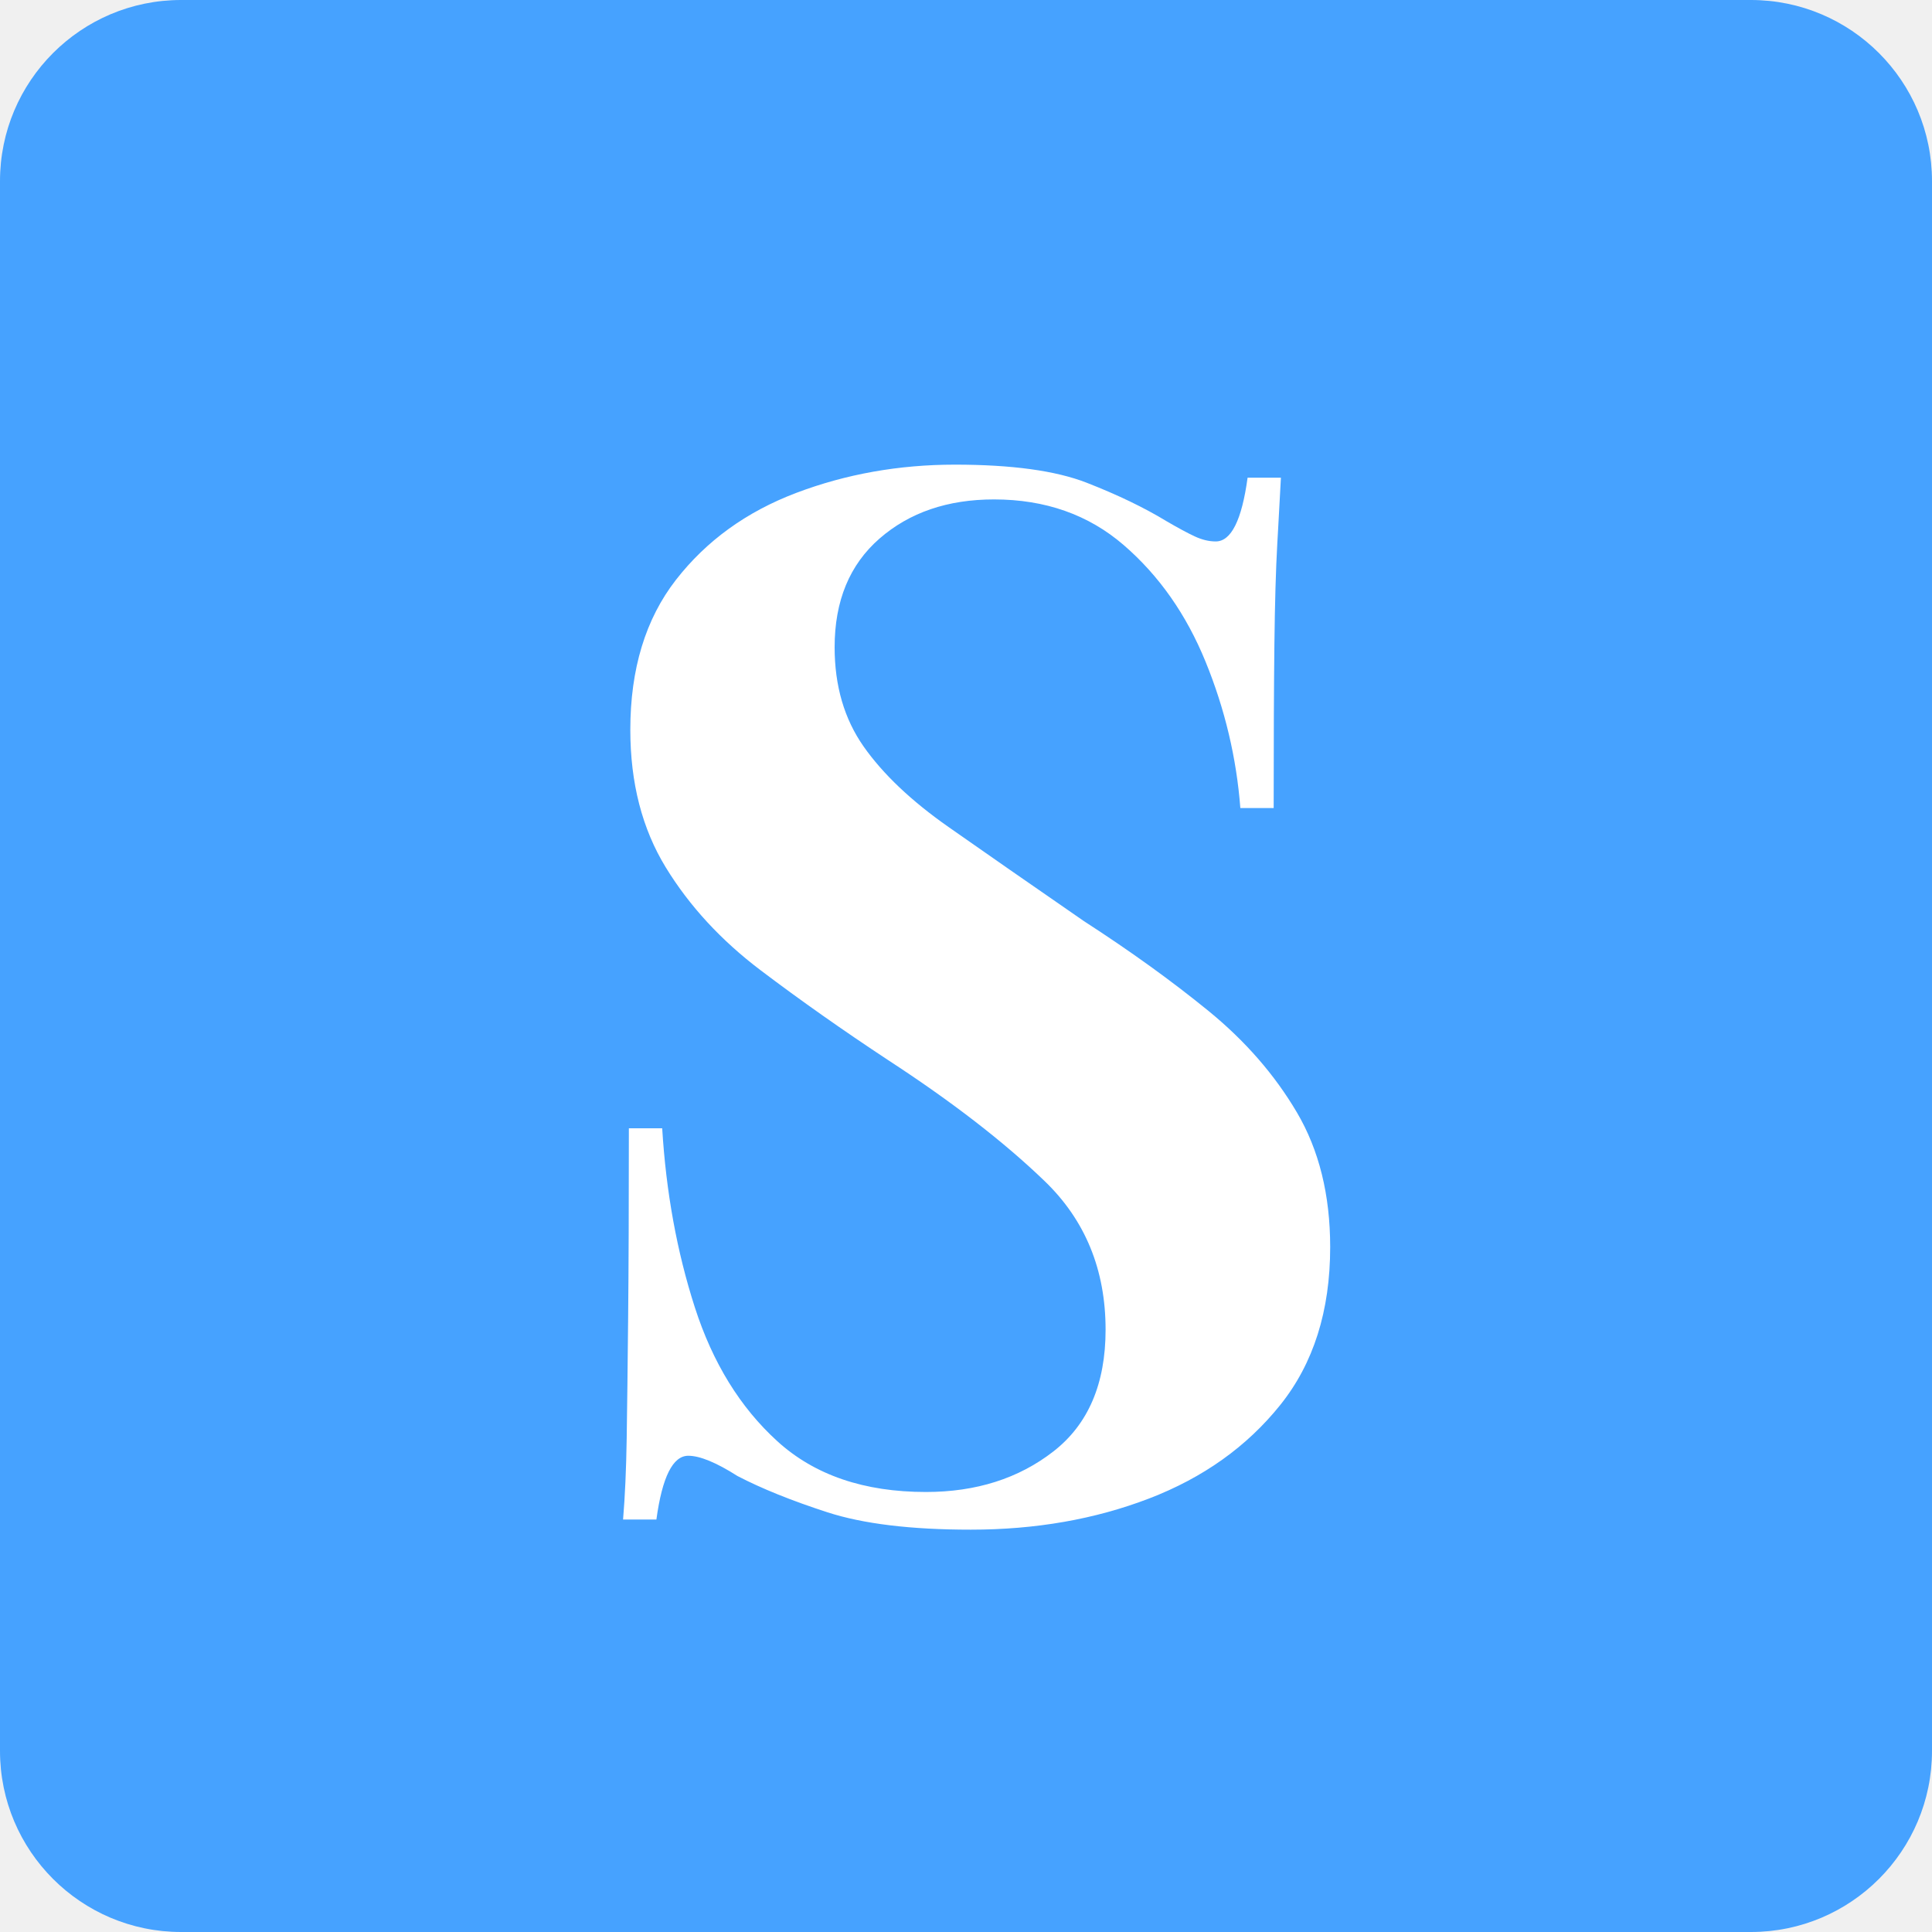
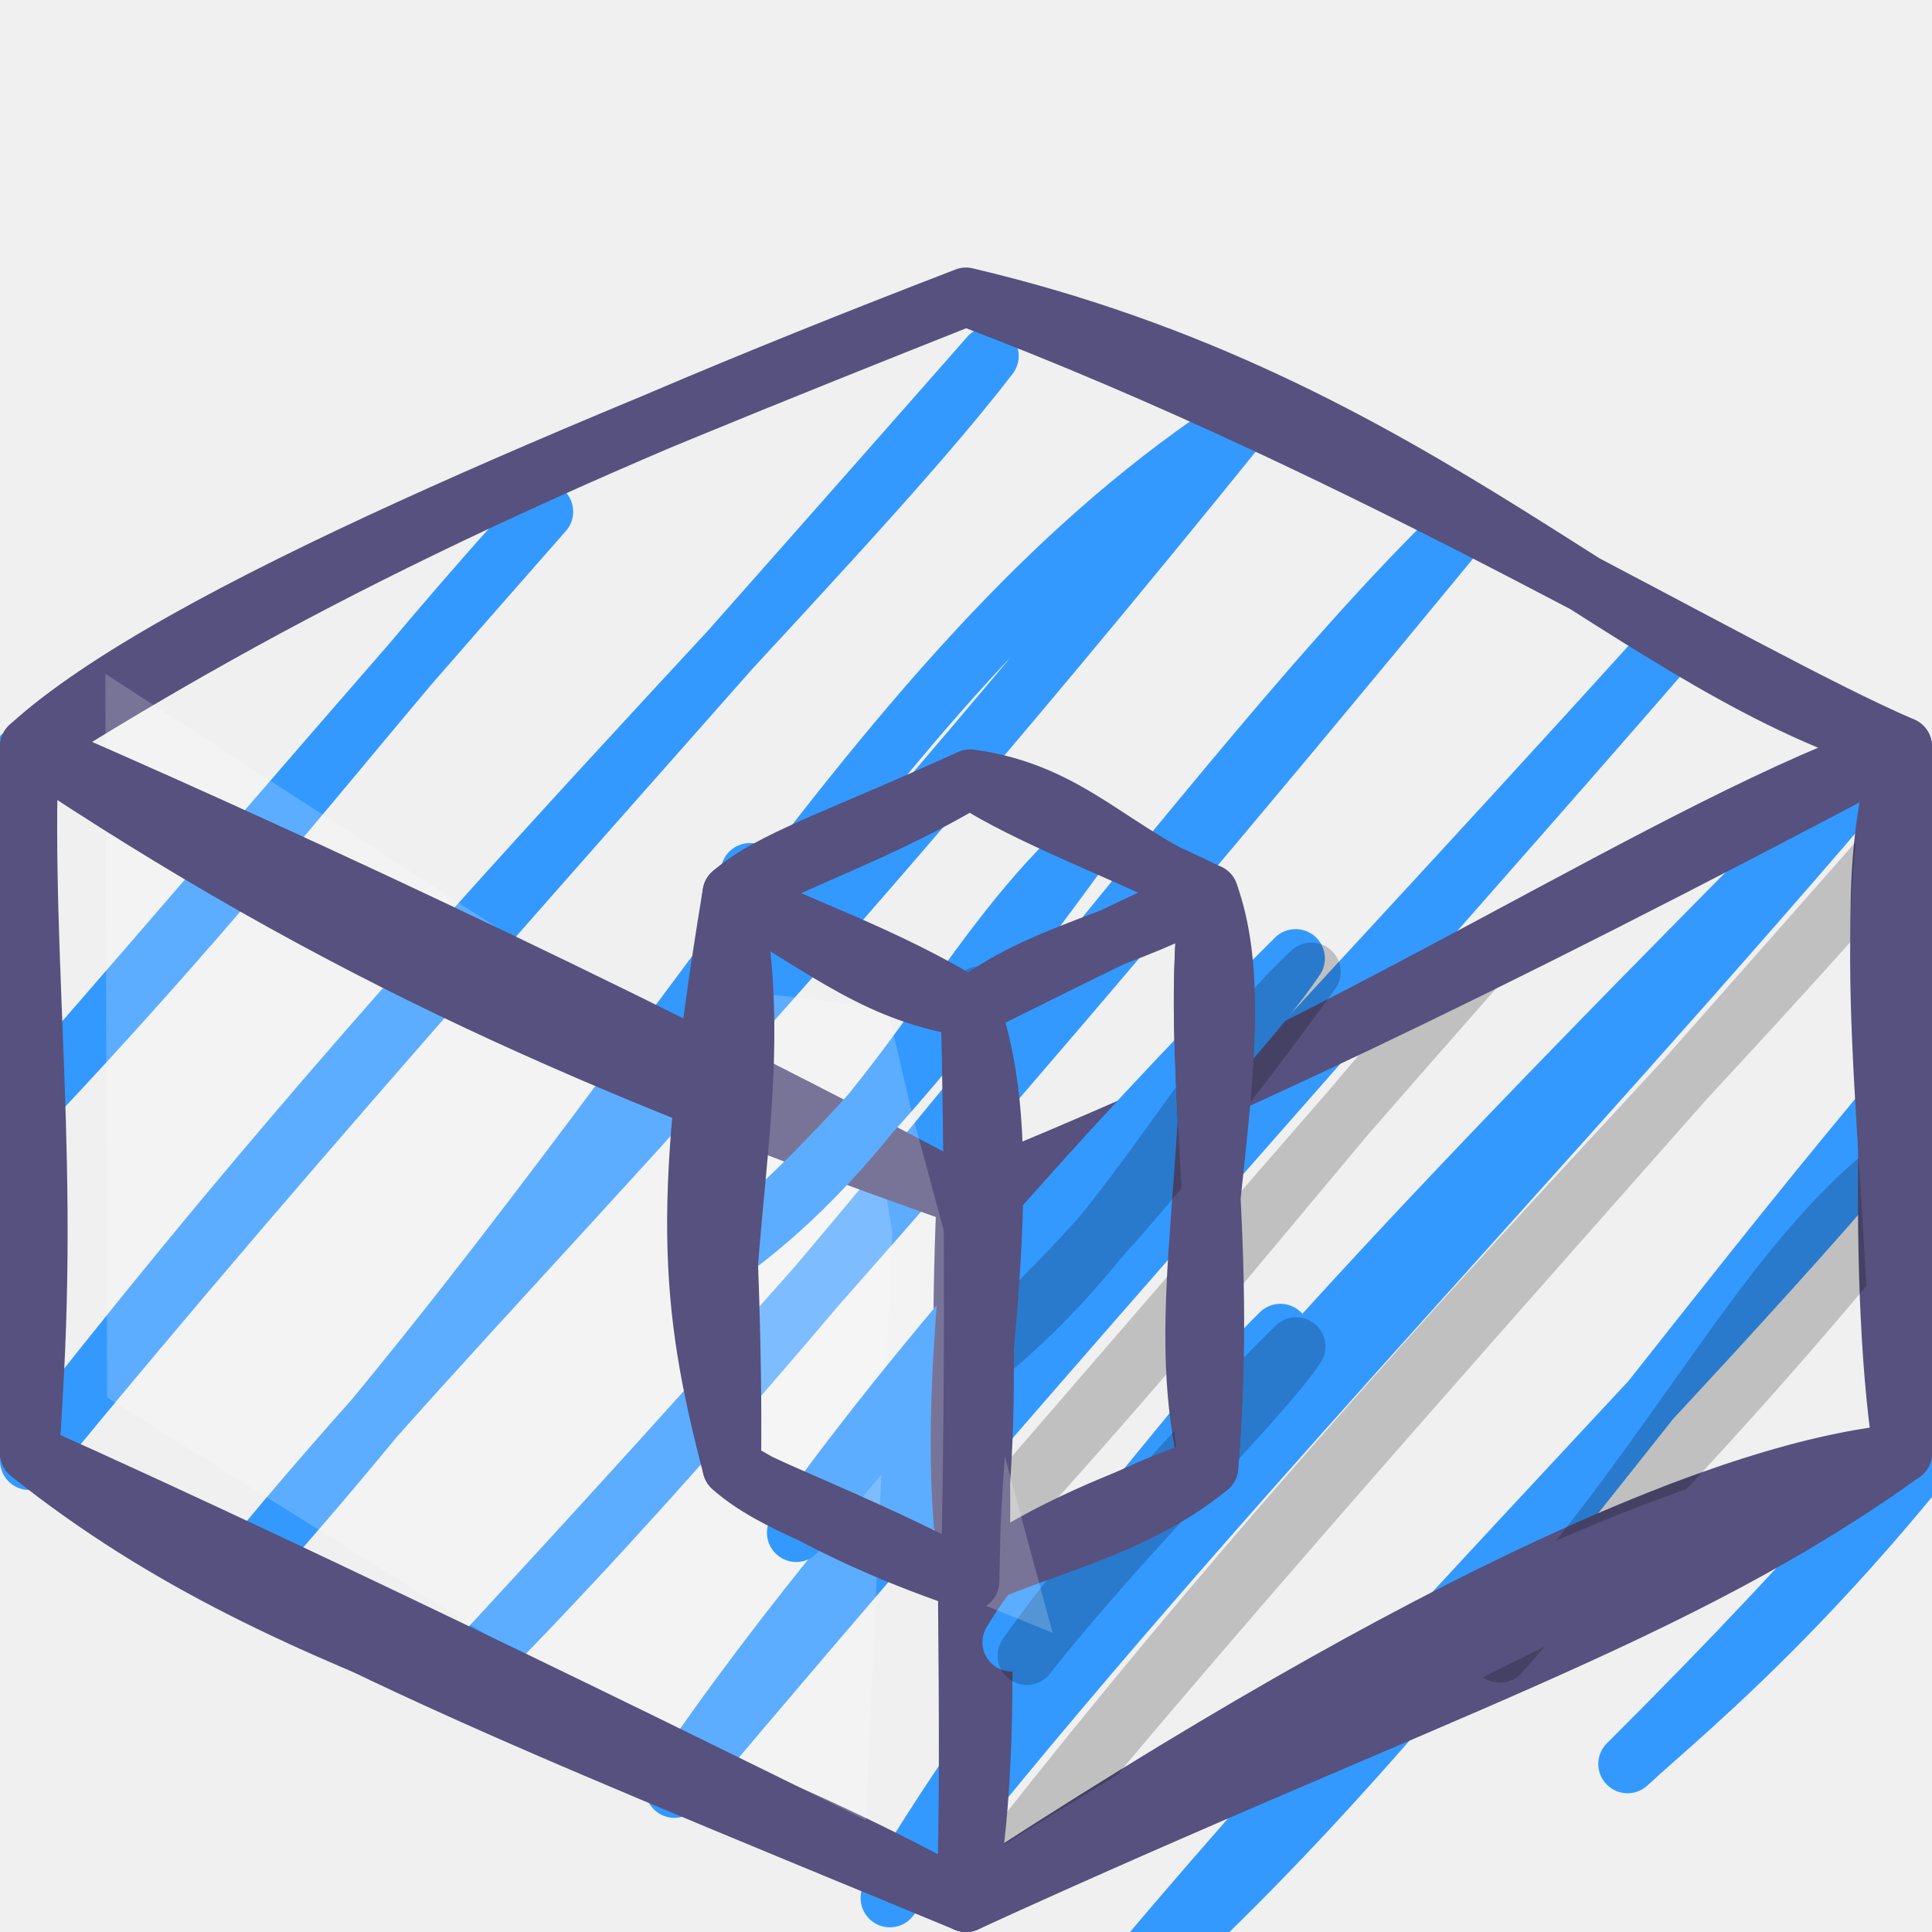
- <svg xmlns="http://www.w3.org/2000/svg" width="32px" height="32px" viewBox="0 0 32 32" version="1.1">
-   <g id="Page-1" stroke="none" stroke-width="1" fill="none" fill-rule="evenodd">
-     <g id="Group">
-       <rect id="Rectangle" fill="#46a2ff" x="0" y="0" width="32" height="32" rx="3" />
-       <path d="M16.08,25.336 C17.152,25.336 18.136,25.164 19.032,24.82 C19.928,24.476 20.652,23.96 21.204,23.272 C21.756,22.584 22.032,21.712 22.032,20.656 C22.032,19.792 21.848,19.048 21.48,18.424 C21.112,17.8 20.624,17.24 20.016,16.744 C19.408,16.248 18.72,15.752 17.952,15.256 C17.072,14.648 16.324,14.128 15.708,13.696 C15.092,13.264 14.624,12.82 14.304,12.364 C13.984,11.908 13.824,11.36 13.824,10.72 C13.824,9.952 14.072,9.352 14.568,8.92 C15.064,8.488 15.696,8.272 16.464,8.272 C17.312,8.272 18.028,8.524 18.612,9.028 C19.196,9.532 19.648,10.176 19.968,10.96 C20.288,11.744 20.48,12.552 20.544,13.384 L20.544,13.384 L21.096,13.384 C21.096,12.264 21.1,11.36 21.108,10.672 C21.116,9.984 21.132,9.428 21.156,9.004 L21.17,8.757 C21.188,8.437 21.203,8.155 21.216,7.912 L21.216,7.912 L20.664,7.912 C20.568,8.616 20.392,8.968 20.136,8.968 C20.024,8.968 19.908,8.94 19.788,8.884 C19.668,8.828 19.512,8.744 19.32,8.632 C18.952,8.408 18.512,8.196 18,7.996 C17.488,7.796 16.76,7.696 15.816,7.696 C14.888,7.696 14.012,7.852 13.188,8.164 C12.364,8.476 11.7,8.956 11.196,9.604 C10.692,10.252 10.44,11.08 10.44,12.088 C10.44,12.968 10.636,13.728 11.028,14.368 C11.42,15.008 11.944,15.576 12.6,16.072 C13.256,16.568 13.96,17.064 14.712,17.56 C15.768,18.248 16.632,18.916 17.304,19.564 C17.976,20.212 18.312,21.032 18.312,22.024 C18.312,22.92 18.024,23.592 17.448,24.04 C16.872,24.488 16.168,24.712 15.336,24.712 C14.312,24.712 13.492,24.432 12.876,23.872 C12.26,23.312 11.804,22.572 11.508,21.652 C11.212,20.732 11.032,19.744 10.968,18.688 L10.968,18.688 L10.416,18.688 C10.416,19.952 10.412,20.996 10.404,21.82 C10.396,22.644 10.388,23.312 10.38,23.824 C10.372,24.336 10.352,24.784 10.32,25.168 L10.32,25.168 L10.872,25.168 C10.968,24.464 11.144,24.112 11.4,24.112 C11.592,24.112 11.864,24.224 12.216,24.448 C12.616,24.656 13.112,24.856 13.704,25.048 C14.296,25.24 15.088,25.336 16.08,25.336 Z" id="S" fill="#FFFFFF" fill-rule="nonzero" />
-     </g>
+ <svg xmlns="http://www.w3.org/2000/svg" version="1.1" width="33px" height="33px" viewBox="-0.5 -0.5 33 33" content="&lt;mxfile host=&quot;app.diagrams.net&quot; modified=&quot;2021-06-05T18:49:31.830Z&quot; agent=&quot;5.0 (X11; Linux x86_64) AppleWebKit/537.36 (KHTML, like Gecko) Chrome/91.0.447.77 Safari/537.36&quot; etag=&quot;TPkyQVJbEHe4hOYDH3gR&quot; version=&quot;14.7.6&quot;&gt;&lt;diagram id=&quot;D5zHBQkXt3o6oFVVLXJb&quot; name=&quot;Page-1&quot;&gt;7VXLjpswFP0alkHYhhCWGTqZGamVKqWPZeWAA1YMFxlnQvr1tcEOIGbUyaK7YgnMuQ9fn3MNHkmr7knSpvwCORMeDvLOI588jHGCsH4Y5DogKIg2A1JInltsBPb8N3OOFj3znLUzRwUgFG/mYAZ1zTI1w6iUcJm7HUHMV21owRbAPqNiif7kuSoHdBMFI/7MeFG6lVFgLRV1zhZoS5rDZQKRR4+kEkANs6pLmTDsOV6GuN071lthktXqIwGn1zbPfzzx8Ptqq15+Vd/2SbOyWV6pONsN22LV1TFQSDg3HnloT0xlZktIv9gwJhXr3tKBHlx4sKwT3Xav+4ZBxZS8ahebaBVG8RBjeyZa2xyXUQBi6ywn3DuMWsmLW+qRFT2xxNxBEv47SYYJrrvmMz0w8RVarjjU2nQApaDShDmHreCFMSgwnJaqEpZR3R6NSVZ1hTlKPq+P0M945pvWYXl6PmiHB97Cti76hVFkApWEE0tBgOxrIdE6QrHxPHIhJjghSbLbfVjJqWLv985SRqta6EcxCvVJsXe81BD5yexaLzXFsT/JgUIS/iONyX+N79DYZekVxPFtJLODi7C/Wai+8VEYTcdSdET8Weug+G7R9ev4Ze1tkx8UefwD&lt;/diagram&gt;&lt;/mxfile&gt;">
+   <defs />
+   <g>
+     <path d="M -0.13 12.41 C -0.13 12.41 -0.13 12.41 -0.13 12.41 M -0.13 12.41 C -0.13 12.41 -0.13 12.41 -0.13 12.41 M 0.26 18.05 C 4.09 13.96 6.17 11.07 8.79 8.24 M 0.26 18.05 C 2.81 15.14 4.87 12.69 8.79 8.24 M 0 24.45 C 7.03 15.36 13.68 9.12 16.4 5.58 M 0 24.45 C 4.64 18.78 9.89 12.99 16.4 5.58 M 3.67 26.32 C 11.1 17.99 14.51 10.73 20.73 6.69 M 3.67 26.32 C 7.57 21.55 11.69 17.88 20.73 6.69 M 7.35 28.19 C 11.7 23.49 16.28 18.44 24.41 8.56 M 7.35 28.19 C 14.34 21.15 20.26 12.58 24.41 8.56 M 11.02 30.05 C 14.72 24.56 20.46 18.87 28.08 10.43 M 11.02 30.05 C 17.33 22.55 23.6 15.6 28.08 10.43 M 14.7 31.92 C 18.19 26.02 23.76 20.35 31.76 12.3 M 14.7 31.92 C 19.7 25.53 25.73 19.4 31.76 12.3 M 18.37 33.79 C 25.01 25.81 31.19 20.32 34.78 14.93 M 18.37 33.79 C 24.5 28.44 28.66 21.51 34.78 14.93 M 27.3 29.63 C 28.27 28.72 31.51 26.21 35.17 20.57 M 27.3 29.63 C 30.85 26.1 33.59 22.92 35.17 20.57" fill="none" stroke="#3399ff" stroke-linejoin="round" stroke-linecap="round" stroke-miterlimit="10" pointer-events="none" />
+     <path d="M 16 4.57 M 16 4.57 C 23.81 6.41 27.44 10.96 32 12.25 M 16 4.57 C 23.03 7.23 29.15 11.02 32 12.25 M 32 12.25 C 30.99 15.52 32.28 19.16 32 24.32 M 32 12.25 C 31.83 16.17 31.5 21.04 32 24.32 M 32 24.32 C 29.13 24.58 24.05 26.72 16 32 M 32 24.32 C 28.15 27.09 23.96 28.36 16 32 M 16 32 C 9.96 28.64 4.69 28.08 0 24.32 M 16 32 C 10.81 29.29 5.93 27.83 0 24.32 M 0 24.32 C 0.4 20.67 -0.97 16.13 0 12.25 M 0 24.32 C 0.02 21.57 -0.57 17.75 0 12.25 M 0 12.25 C 2.47 9.99 9.56 7.13 16 4.57 M 0 12.25 C 4.23 9.59 8.34 7.52 16 4.57" fill="none" stroke="#56517e" stroke-linejoin="round" stroke-linecap="round" stroke-miterlimit="10" pointer-events="none" />
+     <path d="M 16.07 19.86 C 16.07 19.86 16.07 19.86 16.07 19.86 M 16.07 19.86 C 16.07 19.86 16.07 19.86 16.07 19.86 M 15.81 26.26 C 19.92 21.86 22.17 18.75 24.99 15.7 M 15.81 26.26 C 18.55 23.12 20.77 20.49 24.99 15.7 M 16.2 31.9 C 23.23 22.82 29.88 16.58 32.6 13.04 M 16.2 31.9 C 20.84 26.24 26.1 20.45 32.6 13.04 M 25.12 27.74 C 28.74 23.68 29.97 20.27 33 18.68 M 25.12 27.74 C 26.95 25.47 28.9 23.87 33 18.68" fill="none" stroke="#000000" stroke-opacity="0.2" stroke-linejoin="round" stroke-linecap="round" stroke-miterlimit="10" pointer-events="none" />
+     <path d="M 16 19.94 M 16 19.94 C 20.06 18.28 24.35 16.31 32 12.25 M 16 19.94 C 22.54 17.43 28.12 13.56 32 12.25 M 32 12.25 C 31.19 15.4 31.84 18.5 32 24.32 M 32 12.25 C 32.11 16.02 32.3 20.18 32 24.32 M 32 24.32 C 26.64 25.73 23.08 27.56 16 32 M 32 24.32 C 26.34 26.6 21.45 29.41 16 32 M 16 32 C 16.32 26.94 16.36 23.37 16 19.94 M 16 32 C 16.63 28.55 16.06 24.15 16 19.94" fill="none" stroke="#56517e" stroke-linejoin="round" stroke-linecap="round" stroke-miterlimit="10" pointer-events="none" />
+     <path d="M 14.59 19.62 L 1.3 11.01 L 1.33 23.37 L 14.25 31.45 L 14.74 20.55" fill-opacity="0.2" fill="#ffffff" stroke="none" pointer-events="none" />
+     <path d="M 16 19.94 M 16 19.94 C 9.72 17.72 5.3 15.8 0 12.25 M 16 19.94 C 9.71 16.58 3.33 13.69 0 12.25 M 0 12.25 C -1.21 17.79 -0.69 21.7 0 24.32 M 0 12.25 C -0.14 16.15 0.41 19.46 0 24.32 M 0 24.32 C 4.4 27.27 7.6 28.53 16 32 M 0 24.32 C 4.96 26.54 11.96 29.98 16 32 M 16 32 C 16.28 27.66 15.78 24.59 16 19.94 M 16 32 C 16.1 28.95 15.96 25.22 16 19.94" fill="none" stroke="#56517e" stroke-linejoin="round" stroke-linecap="round" stroke-miterlimit="10" pointer-events="none" />
+     <path d="M 12.31 14.4 C 12.31 14.4 12.31 14.4 12.31 14.4 M 12.31 14.4 C 12.31 14.4 12.31 14.4 12.31 14.4 M 12.05 20.8 C 14.79 18.74 15.93 15.9 17.96 14 M 12.05 20.8 C 13.31 19.71 14.99 18.09 17.96 14 M 13.1 25.68 C 16.1 21.87 20.53 17.54 21.63 15.87 M 13.1 25.68 C 15.41 22.41 19.19 18.28 21.63 15.87 M 16.78 27.55 C 18.03 25.49 20.06 24.44 21.37 22.27 M 16.78 27.55 C 18.82 25.4 20.01 23.61 21.37 22.27" fill="none" stroke="#3399ff" stroke-linejoin="round" stroke-linecap="round" stroke-miterlimit="10" pointer-events="none" />
+     <path d="M 16.07 12.8 M 16.07 12.8 C 17.82 13.04 18.5 14.1 20.15 14.76 M 16.07 12.8 C 17.07 13.45 18.55 13.98 20.15 14.76 M 20.15 14.76 C 20.4 19.23 19.49 21.91 20.15 24.56 M 20.15 14.76 C 19.82 17.46 20.46 20.66 20.15 24.56 M 20.15 24.56 C 18.48 25.21 17.6 25.51 16.07 26.51 M 20.15 24.56 C 19.06 25.07 17.57 25.62 16.07 26.51 M 16.07 26.51 C 14.72 25.85 12.79 25.29 12 24.56 M 16.07 26.51 C 15.05 26.16 13.64 25.63 12 24.56 M 12 24.56 C 11.26 21.73 11.13 20.03 12 14.76 M 12 24.56 C 11.9 21.89 11.62 19.16 12 14.76 M 12 14.76 C 13.13 14.18 14.7 13.63 16.07 12.8 M 12 14.76 C 12.67 14.18 13.79 13.84 16.07 12.8" fill="none" stroke="#56517e" stroke-linejoin="round" stroke-linecap="round" stroke-miterlimit="10" pointer-events="none" />
+     <path d="M 16.25 16.5 C 16.25 16.5 16.25 16.5 16.25 16.5 M 16.25 16.5 C 16.25 16.5 16.25 16.5 16.25 16.5 M 15.99 22.9 C 18.73 20.84 19.87 18 21.9 16.1 M 15.99 22.9 C 17.25 21.81 18.93 20.19 21.9 16.1 M 17.04 27.78 C 18.65 25.73 21.04 23.4 21.64 22.5 M 17.04 27.78 C 18.28 26.02 20.32 23.79 21.64 22.5" fill="none" stroke="#000000" stroke-opacity="0.2" stroke-linejoin="round" stroke-linecap="round" stroke-miterlimit="10" pointer-events="none" />
+     <path d="M 16.07 16.71 M 16.07 16.71 C 17.21 15.79 18.84 15.54 20.15 14.76 M 16.07 16.71 C 17.79 15.86 18.97 15.25 20.15 14.76 M 20.15 14.76 C 21.03 17.17 19.55 21.32 20.15 24.56 M 20.15 14.76 C 19.8 17.7 20.5 20.42 20.15 24.56 M 20.15 24.56 C 18.78 25.69 16.9 26 16.07 26.51 M 20.15 24.56 C 18.74 24.99 17.76 25.66 16.07 26.51 M 16.07 26.51 C 15.48 22.99 16.63 18.79 16.07 16.71 M 16.07 26.51 C 16.57 23.21 16.18 19.92 16.07 16.71" fill="none" stroke="#56517e" stroke-linejoin="round" stroke-linecap="round" stroke-miterlimit="10" pointer-events="none" />
+     <path d="M 14.66 16.73 L 11.71 16.37 L 12.3 25.29 L 17.48 27.39 L 15.08 18.52" fill-opacity="0.2" fill="#ffffff" stroke="none" pointer-events="none" />
+     <path d="M 16.07 16.71 M 16.07 16.71 C 14.54 16.49 13.67 15.75 12 14.76 M 16.07 16.71 C 14.62 15.81 13.02 15.29 12 14.76 M 12 14.76 C 12.7 18.12 11.51 21.09 12 24.56 M 12 14.76 C 11.6 17.83 12.05 20.11 12 24.56 M 12 24.56 C 12.37 24.88 13.93 25.39 16.07 26.51 M 12 24.56 C 13.16 25.26 14.19 25.68 16.07 26.51 M 16.07 26.51 C 16.07 23.11 16.99 19.3 16.07 16.71 M 16.07 26.51 C 16.16 22.7 16.12 18.85 16.07 16.71" fill="none" stroke="#56517e" stroke-linejoin="round" stroke-linecap="round" stroke-miterlimit="10" pointer-events="none" />
  </g>
</svg>
